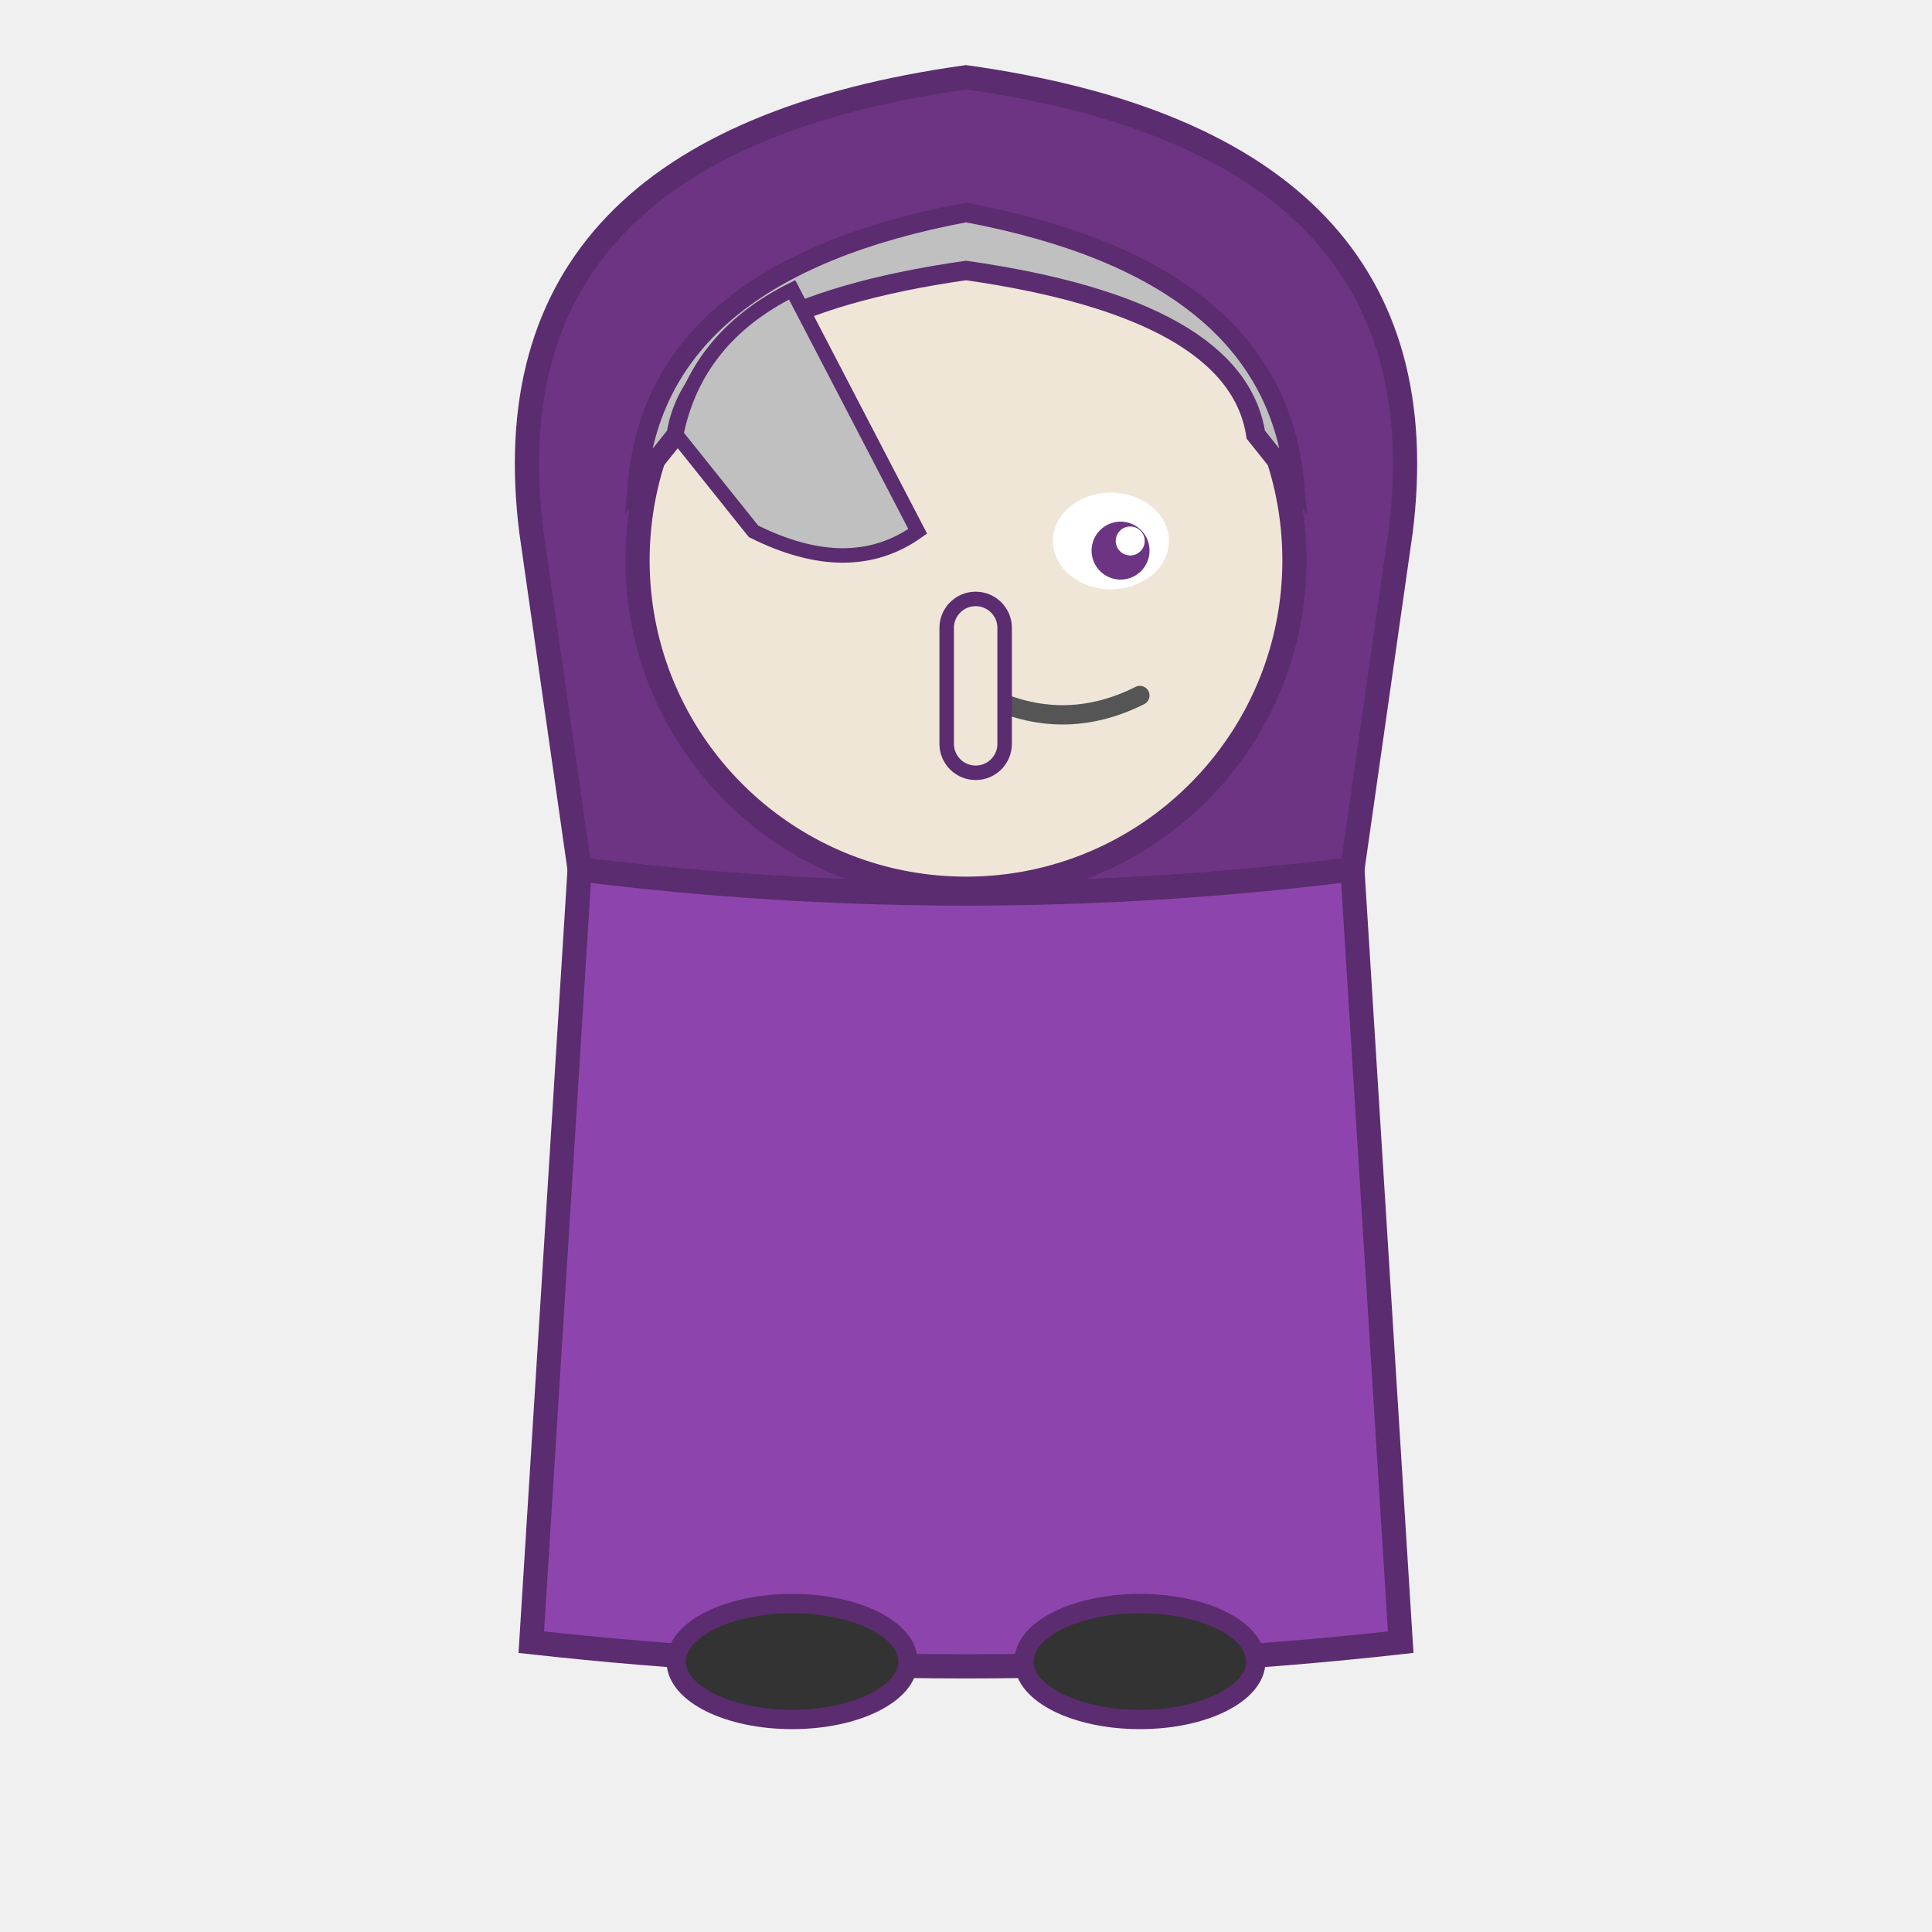
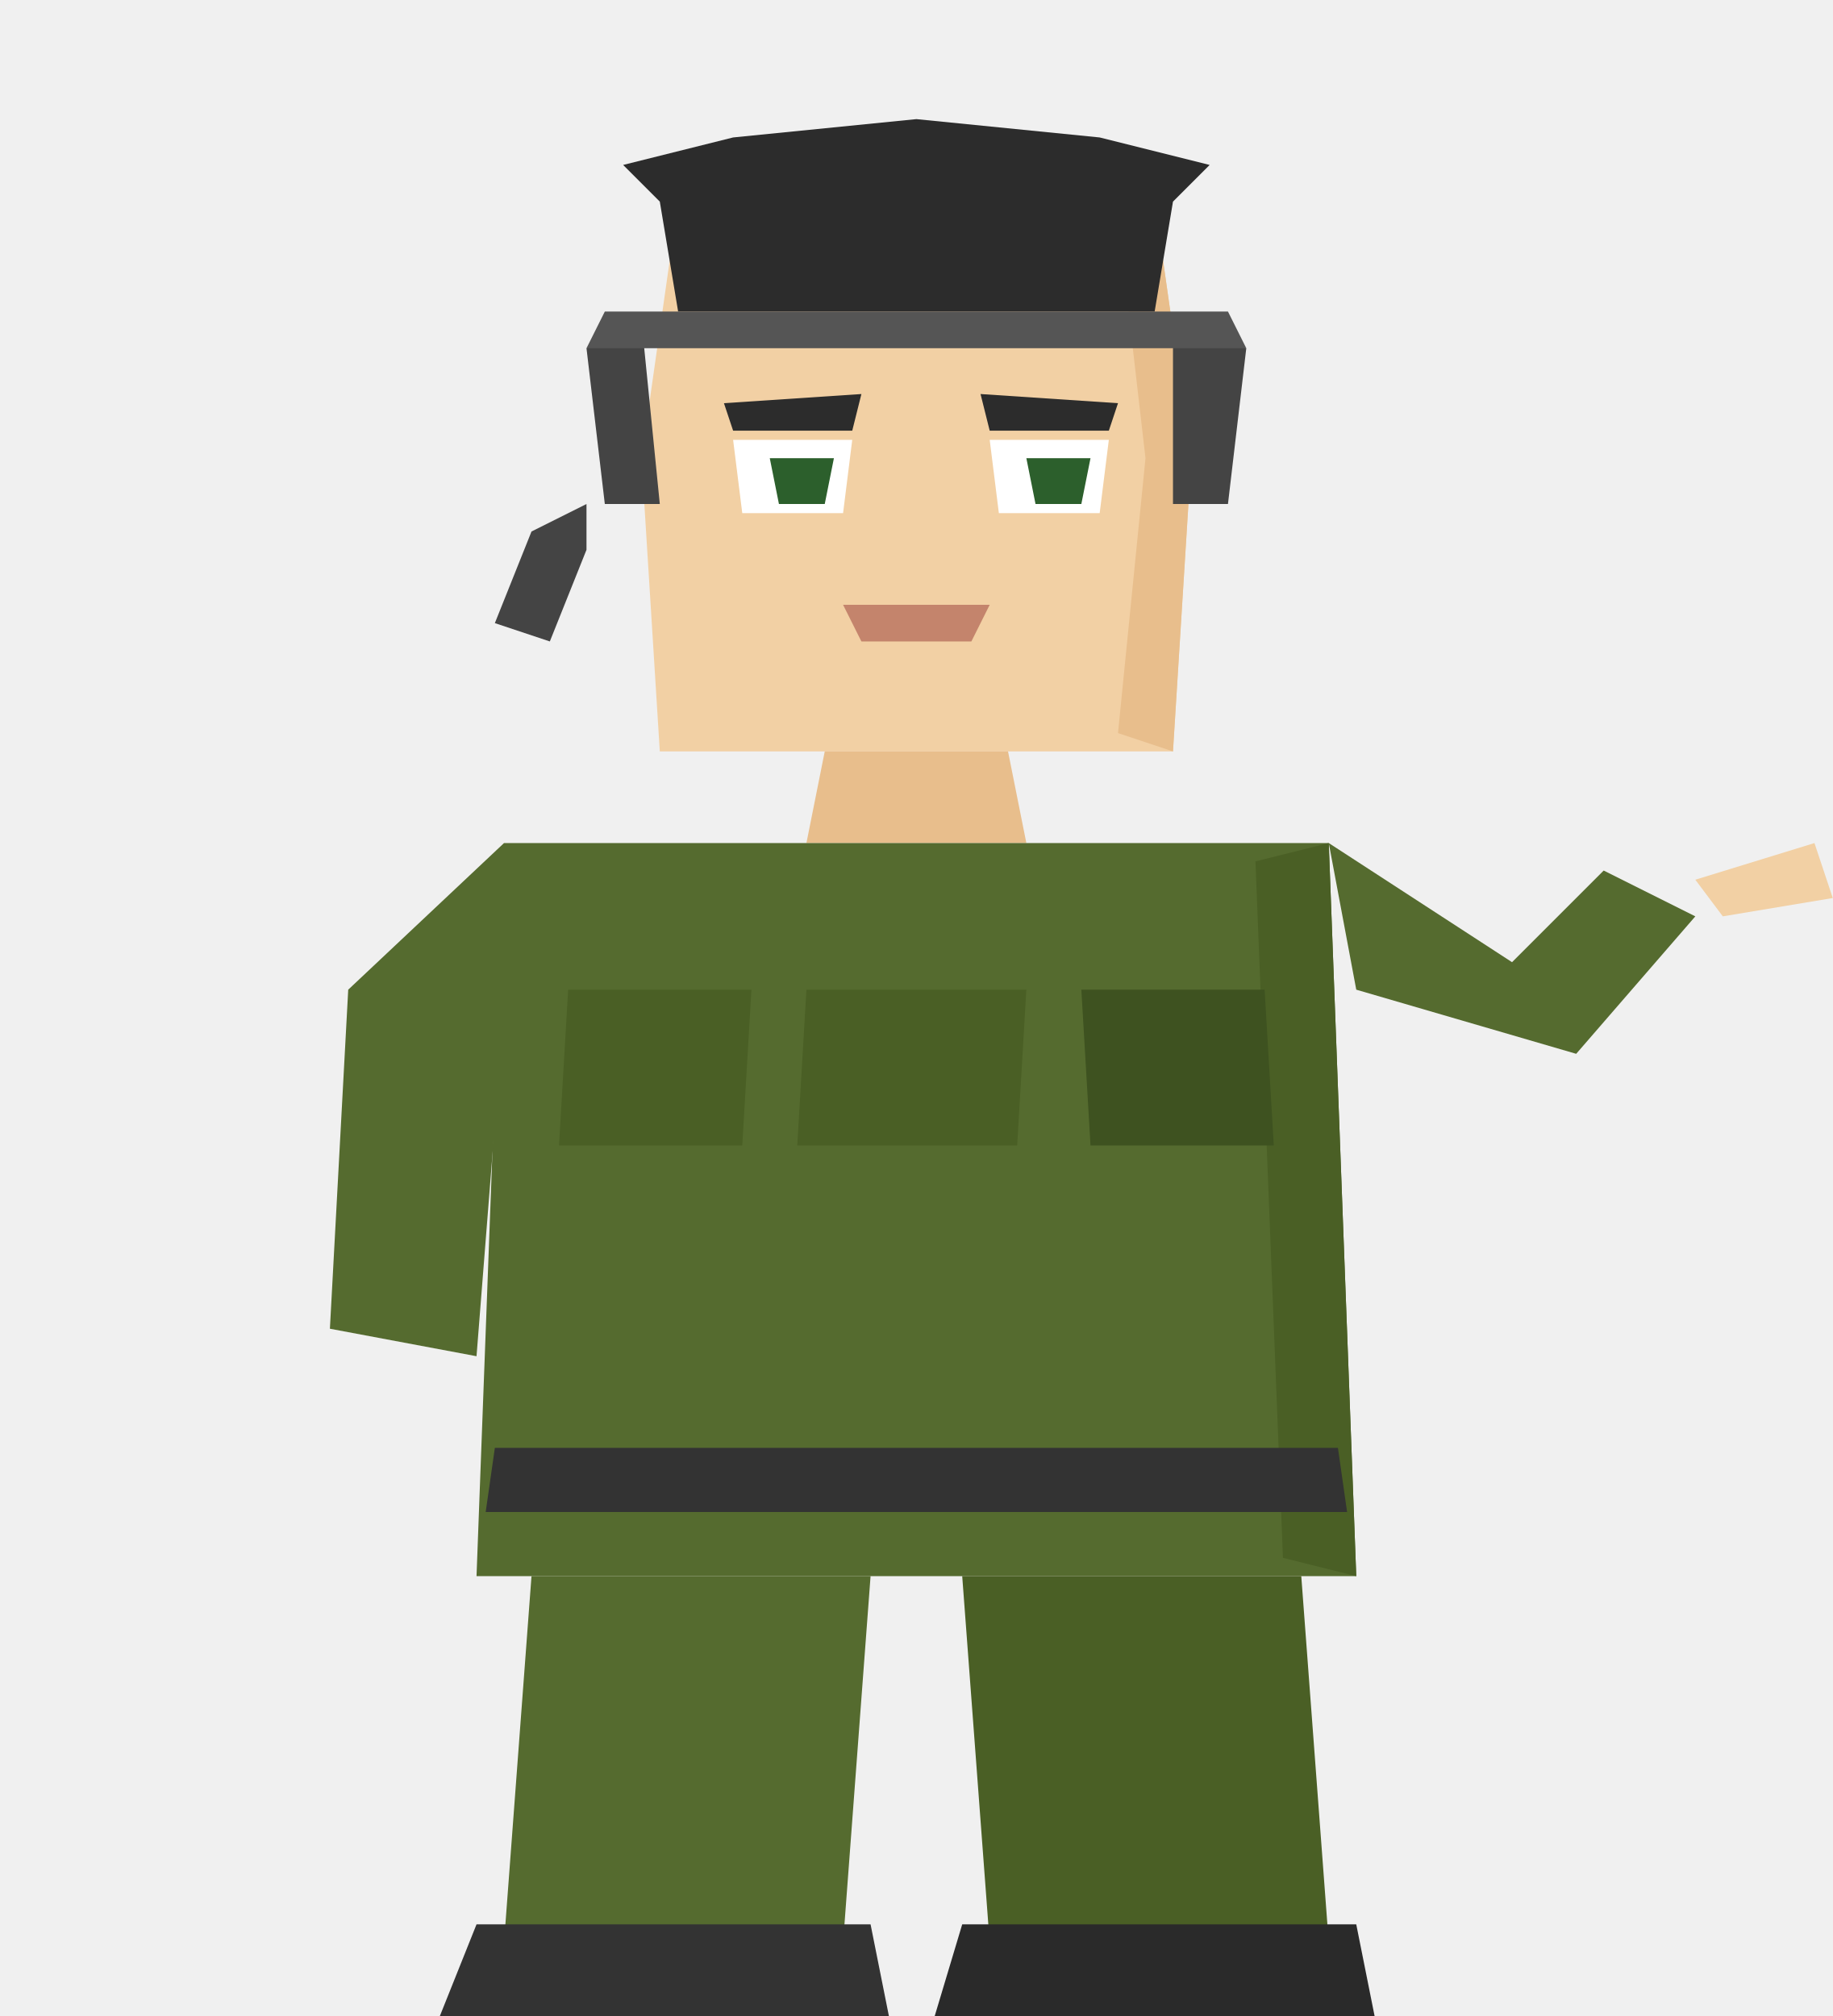
- <svg xmlns="http://www.w3.org/2000/svg" viewBox="0 0 200 200" width="200" height="200">
-   <path d="M55,55 Q50,15 100,8 Q150,15 145,55 L140,90 Q100,95 60,90 Z" fill="#6C3483" stroke="#5B2C6F" stroke-width="2.5" />
-   <circle cx="100" cy="58" r="34" fill="#F0E6D8" stroke="#5B2C6F" stroke-width="2.5" />
-   <path d="M66,50 Q68,28 100,22 Q132,28 134,50 L130,45 Q128,32 100,28 Q72,32 70,45 Z" fill="#C0C0C0" stroke="#5B2C6F" stroke-width="2" />
-   <path d="M70,45 Q72,35 82,30 L95,55 Q88,60 78,55 Z" fill="#C0C0C0" stroke="#5B2C6F" stroke-width="1.5" />
-   <ellipse cx="115" cy="56" rx="6" ry="5" fill="white" />
-   <circle cx="116" cy="57" r="3" fill="#6C3483" />
-   <circle cx="117" cy="56" r="1.5" fill="white" />
-   <path d="M102,72 Q110,76 118,72" fill="none" stroke="#555" stroke-width="2" stroke-linecap="round" />
-   <path d="M60,90 L55,170 Q100,175 145,170 L140,90 Q100,95 60,90 Z" fill="#8E44AD" stroke="#5B2C6F" stroke-width="2.5" />
-   <rect x="98" y="62" width="6" height="18" rx="3" fill="#F0E6D8" stroke="#5B2C6F" stroke-width="1.5" />
-   <ellipse cx="82" cy="172" rx="12" ry="6" fill="#333" stroke="#5B2C6F" stroke-width="2" />
-   <ellipse cx="118" cy="172" rx="12" ry="6" fill="#333" stroke="#5B2C6F" stroke-width="2" />
+ <svg xmlns="http://www.w3.org/2000/svg" viewBox="0 0 200 220" width="200" height="220">
+   <polygon points="74,22 126,22 130,50 128,82 72,82 70,50" fill="#F2D0A4" />
+   <polygon points="126,22 130,50 128,82 122,80 125,50 122,24" fill="#E8BE8C" />
+   <polygon points="72,22 128,22 126,34 74,34" fill="#2C2C2C" />
+   <polygon points="72,22 68,18 80,15 100,13 120,15 132,18 128,22" fill="#2C2C2C" />
+   <polygon points="64,38 70,35 72,55 66,55" fill="#444" />
+   <polygon points="128,35 136,38 134,55 128,55" fill="#444" />
+   <polygon points="64,38 136,38 134,34 66,34" fill="#555" />
+   <polygon points="64,55 58,58 54,68 60,70 64,60" fill="#444" />
+   <polygon points="80,48 93,48 92,56 81,56" fill="white" />
+   <polygon points="108,48 121,48 120,56 109,56" fill="white" />
+   <polygon points="84,50 91,50 90,55 85,55" fill="#2C5F2C" />
+   <polygon points="112,50 119,50 118,55 113,55" fill="#2C5F2C" />
+   <polygon points="79,44 94,43 93,47 80,47" fill="#2C2C2C" />
+   <polygon points="107,43 122,44 121,47 108,47" fill="#2C2C2C" />
+   <polygon points="92,66 108,66 106,70 94,70" fill="#C4846C" />
+   <polygon points="90,82 110,82 112,92 88,92" fill="#E8BE8C" />
+   <polygon points="55,92 145,92 148,172 52,172" fill="#556B2F" />
+   <polygon points="145,92 148,172 140,170 137,94" fill="#4A5F25" />
+   <polygon points="62,108 82,108 81,125 61,125" fill="#4A5F25" />
+   <polygon points="88,108 112,108 111,125 87,125" fill="#4A5F25" />
+   <polygon points="118,108 138,108 139,125 119,125" fill="#3E5220" />
+   <polygon points="145,92 165,105 175,95 185,100 172,115 148,108" fill="#556B2F" />
+   <polygon points="185,96 198,92 200,98 188,100" fill="#F2D0A4" />
+   <polygon points="55,92 38,108 36,145 52,148 55,110" fill="#556B2F" />
+   <polygon points="54,158 146,158 147,165 53,165" fill="#333" />
+   <polygon points="58,172 95,172 92,212 55,212" fill="#556B2F" />
+   <polygon points="105,172 142,172 145,212 108,212" fill="#4A5F25" />
+   <polygon points="52,210 95,210 97,220 48,220" fill="#333" />
+   <polygon points="105,210 148,210 150,220 102,220" fill="#2A2A2A" />
</svg>
